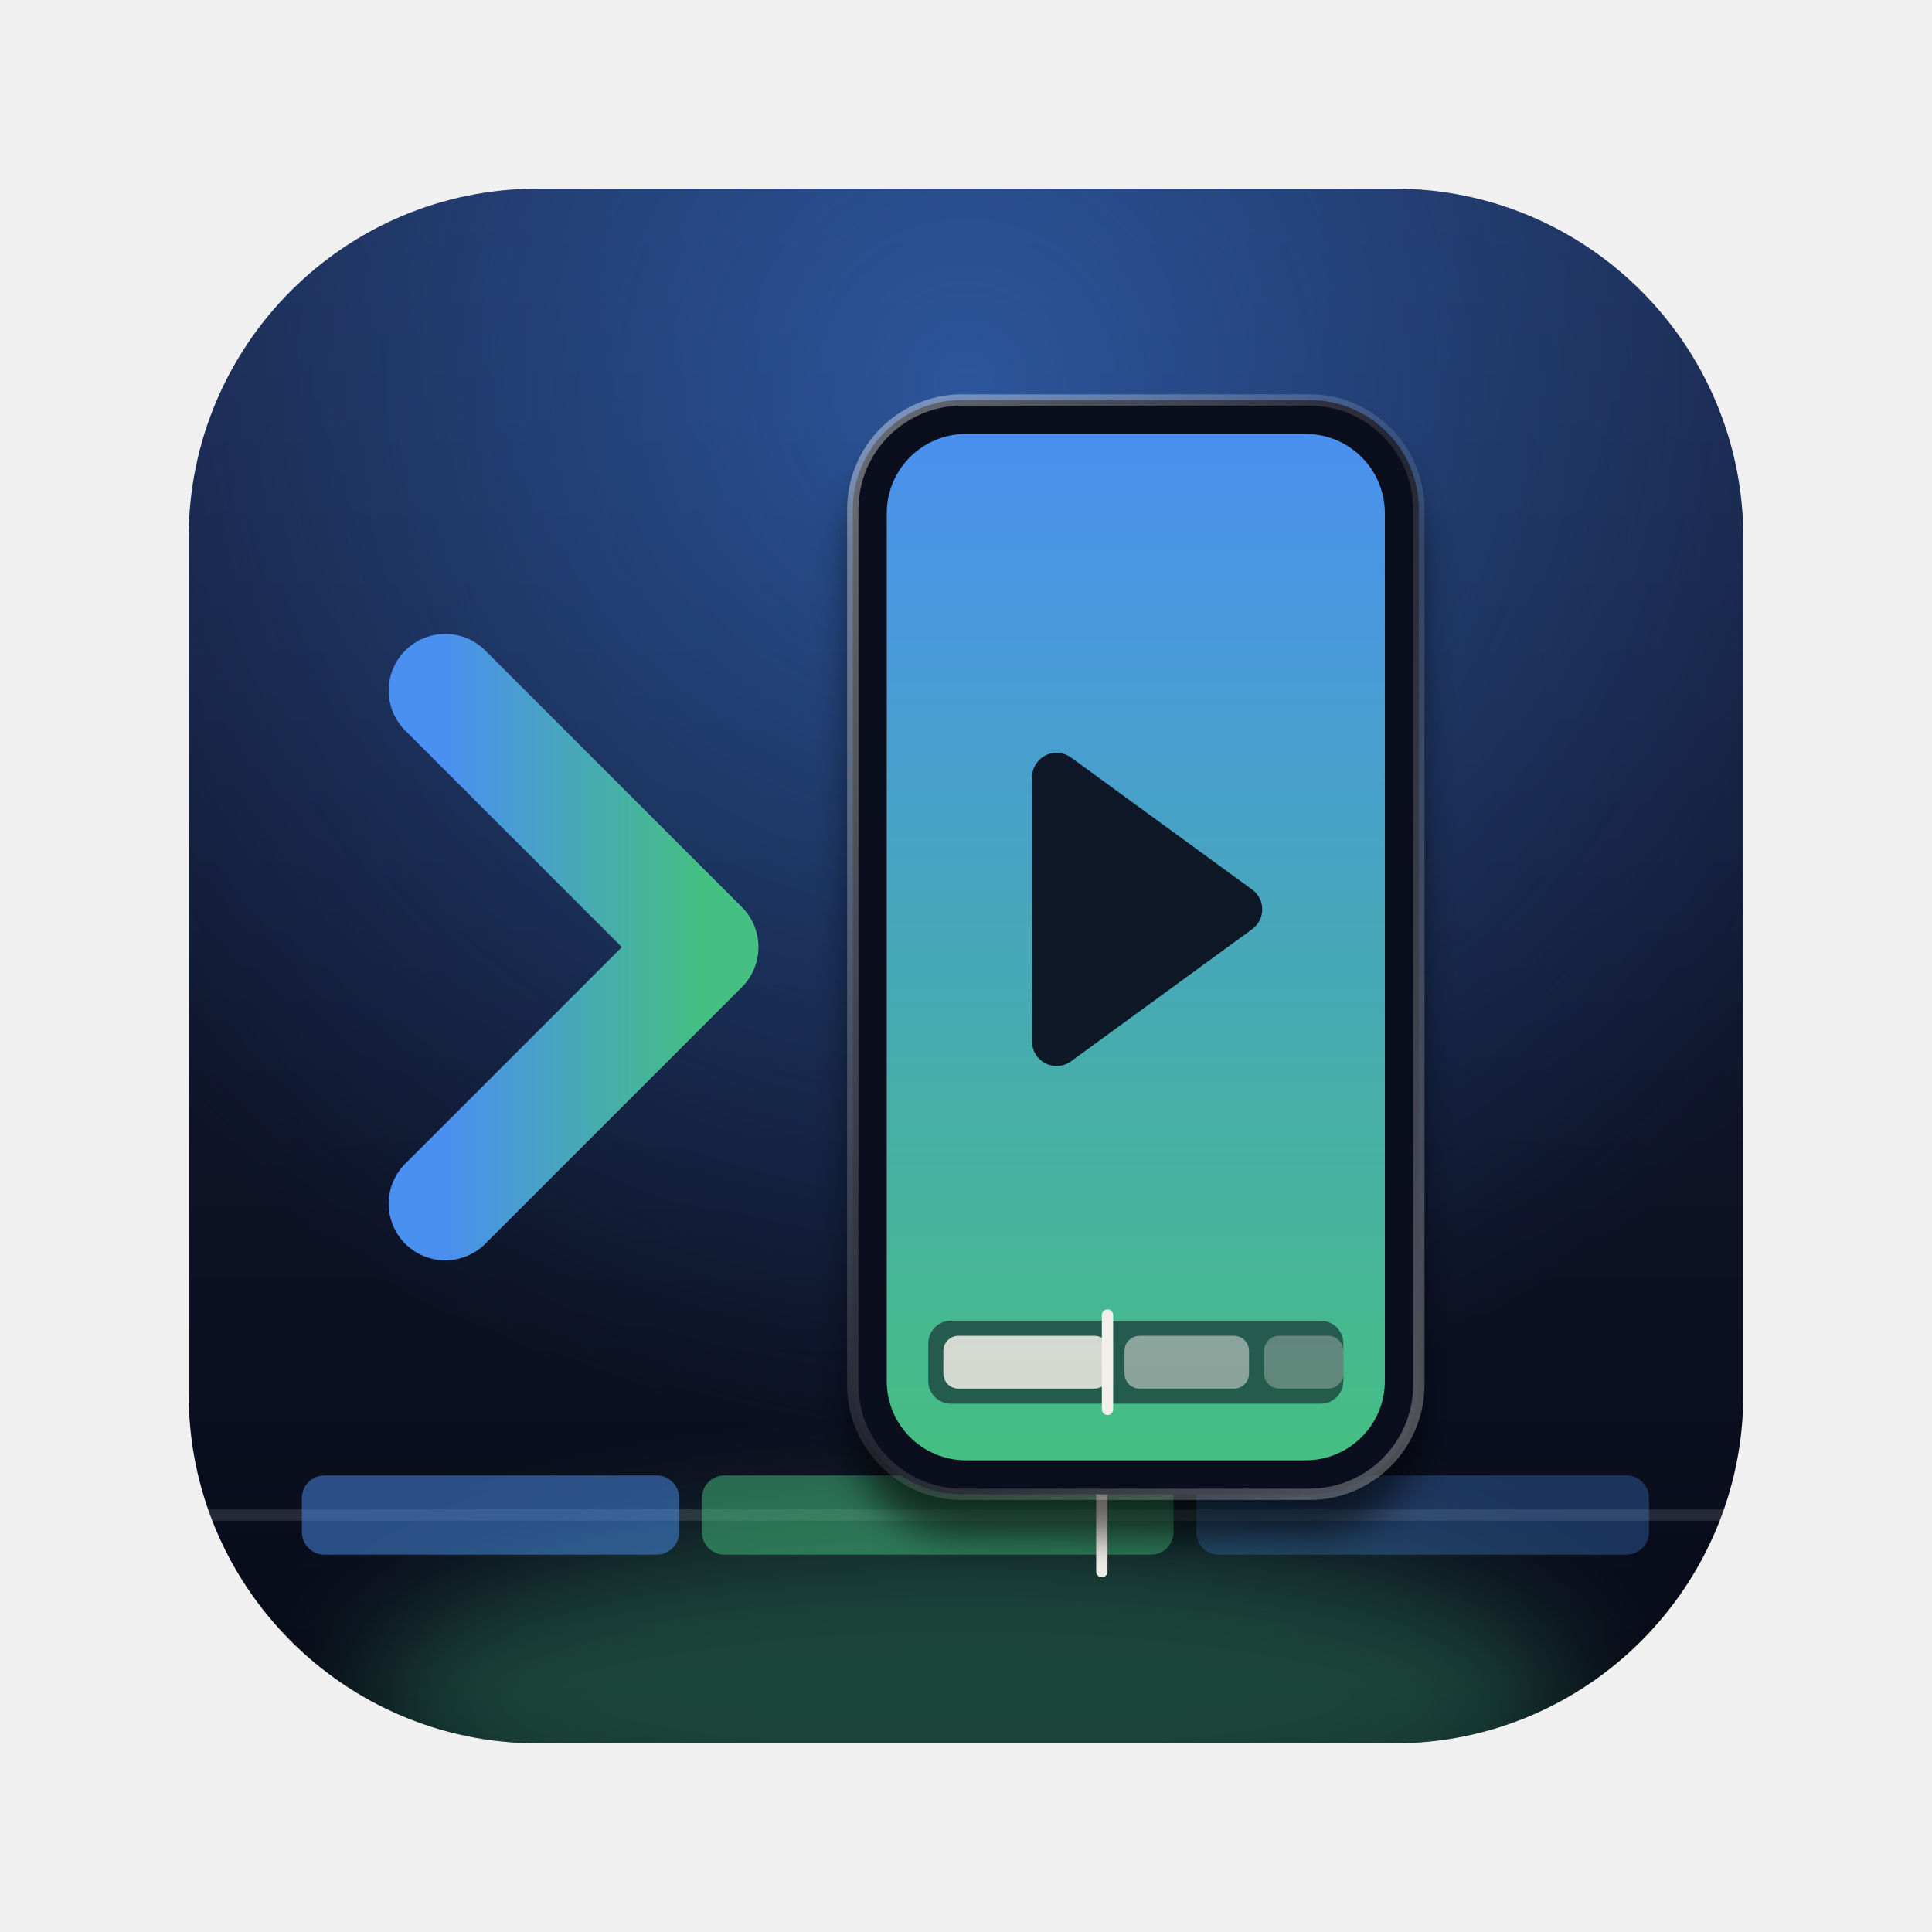
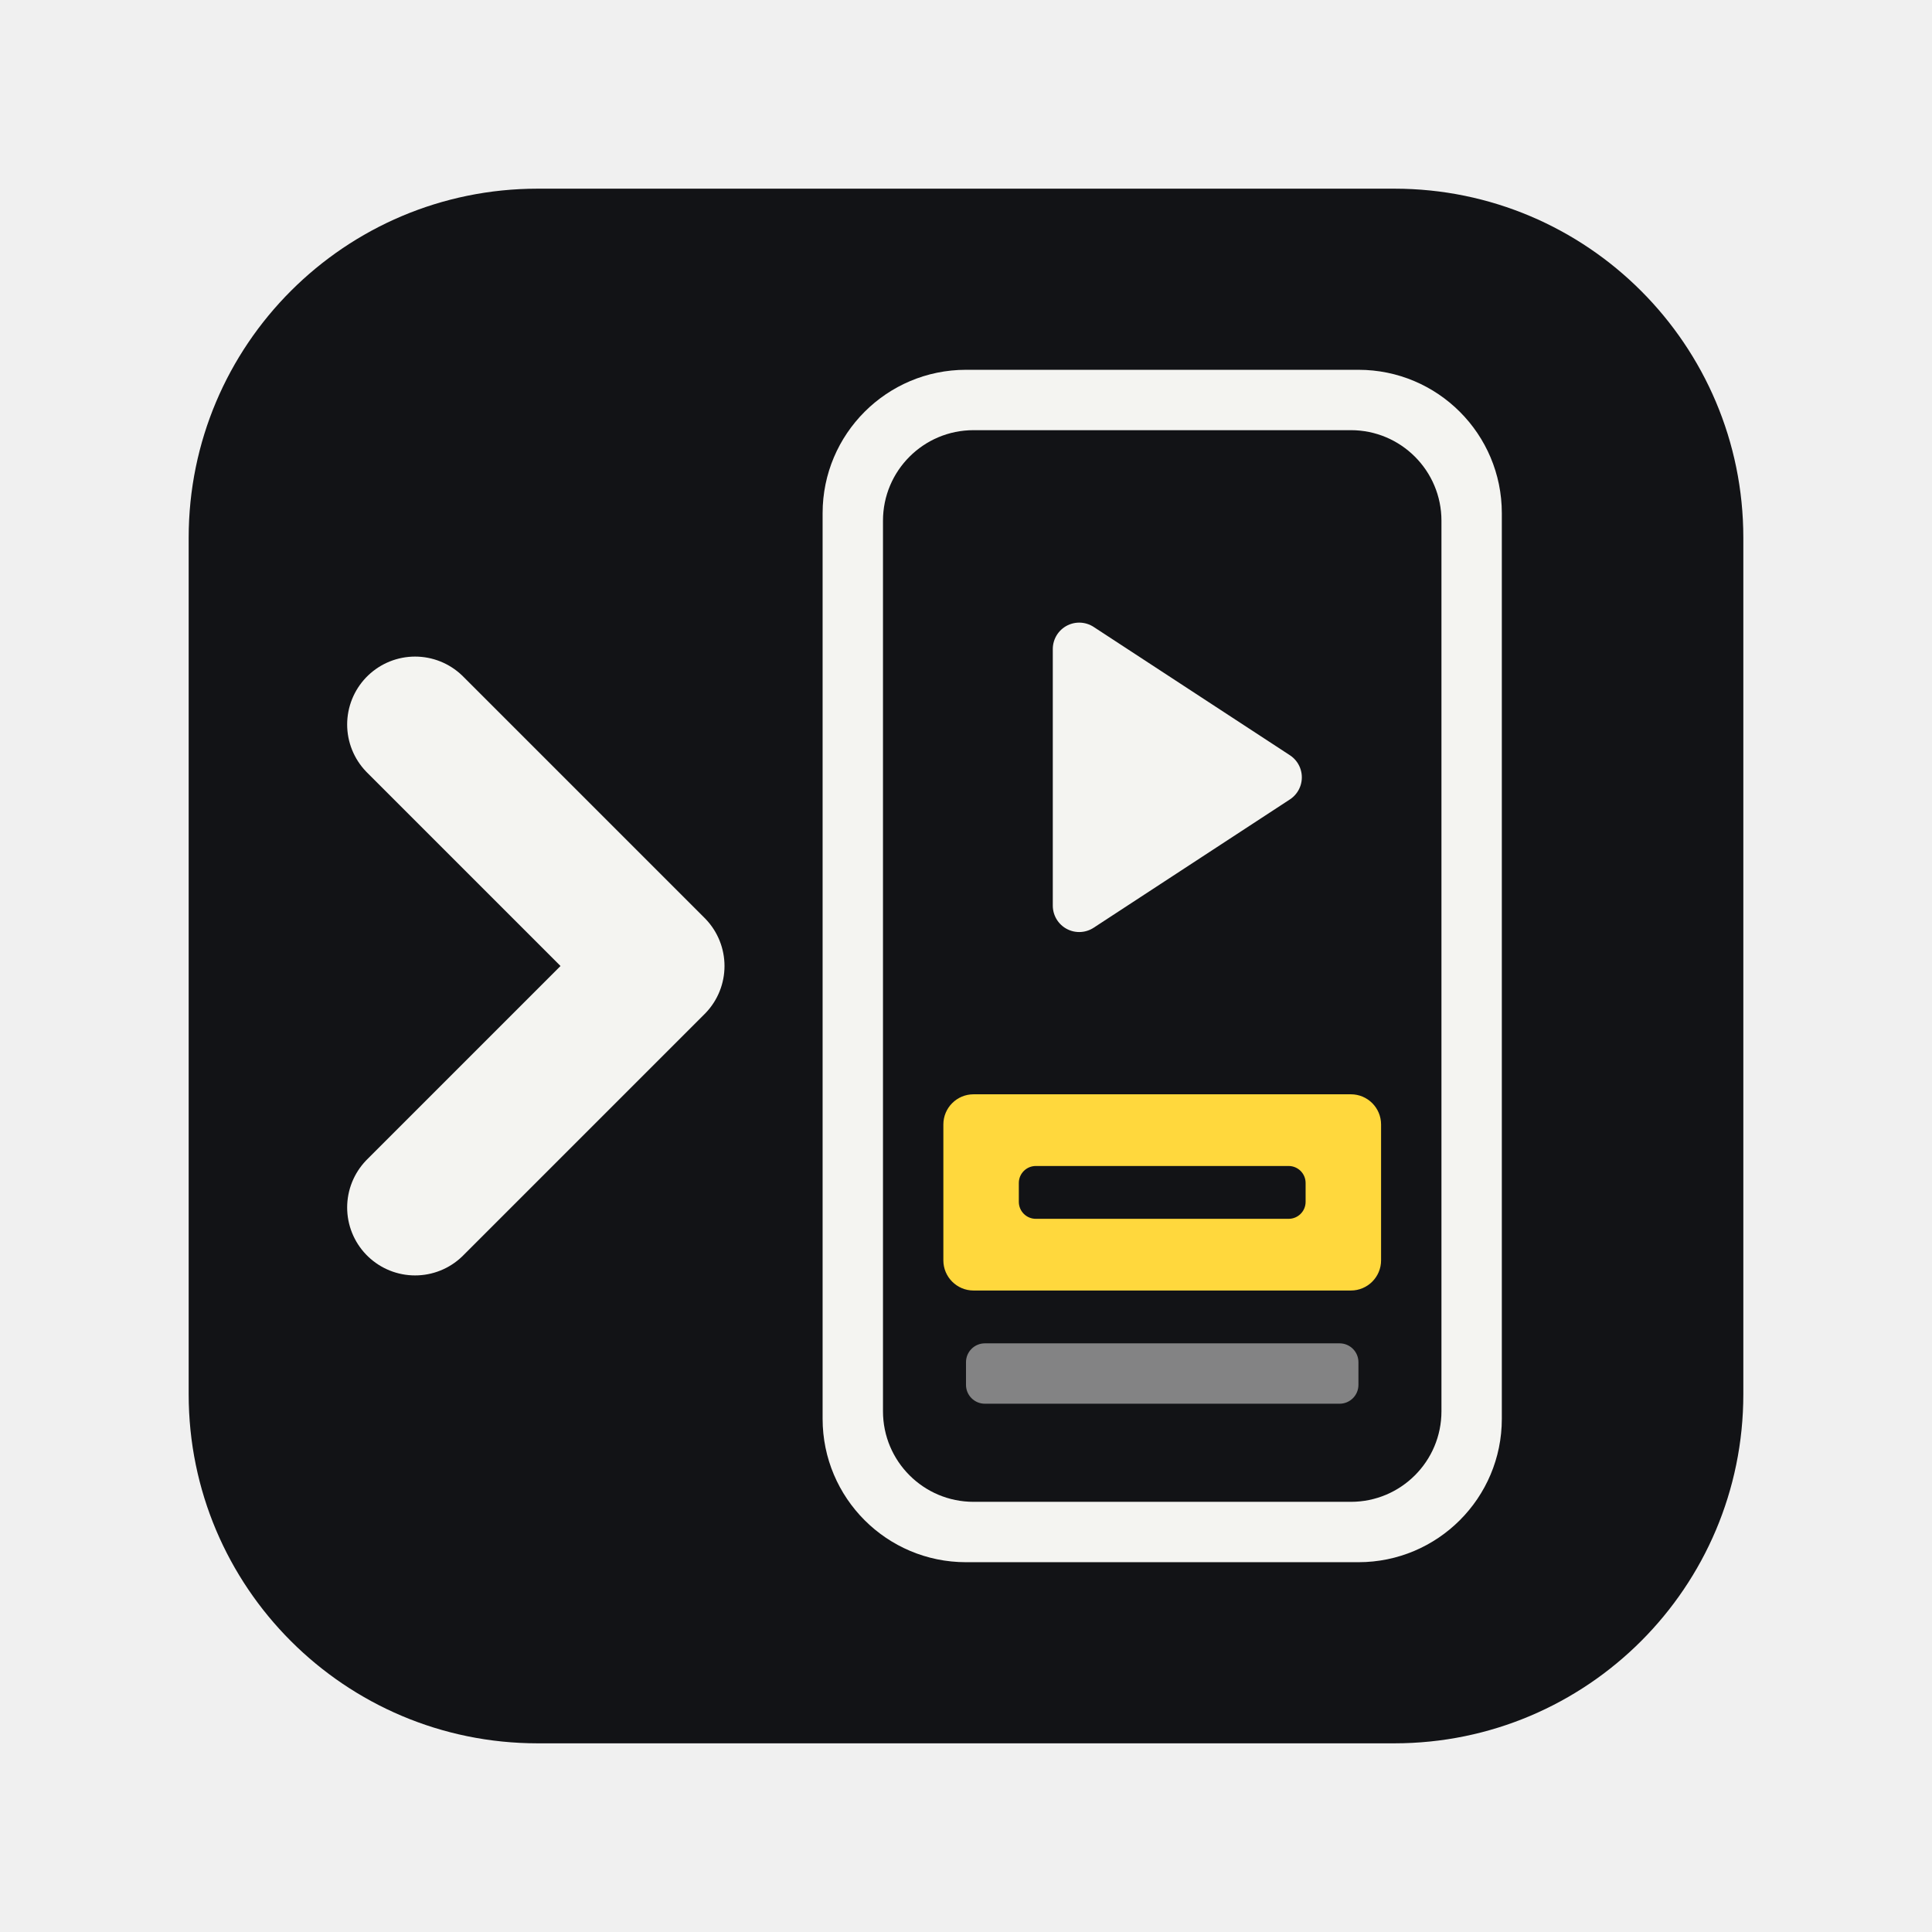
<svg xmlns="http://www.w3.org/2000/svg" viewBox="0 0 1024 1024" width="1024" height="1024">
-   <defs>
-     <clipPath id="tile">
-       <rect x="100" y="100" width="824" height="824" rx="185" />
-     </clipPath>
-     <linearGradient id="stage" x1="0" y1="0" x2="0" y2="1">
-       <stop offset="0" stop-color="#182040" />
-       <stop offset="1" stop-color="#070a16" />
-     </linearGradient>
-     <radialGradient id="glow" cx="0.5" cy="0.12" r="0.7">
-       <stop offset="0" stop-color="#3d84ea" stop-opacity="0.55" />
-       <stop offset="1" stop-color="#3d84ea" stop-opacity="0" />
-     </radialGradient>
-     <linearGradient id="accent" x1="0" y1="0" x2="0" y2="1">
-       <stop offset="0" stop-color="#4a90f0" />
-       <stop offset="1" stop-color="#45bf82" />
-     </linearGradient>
-     <linearGradient id="accentH" x1="0" y1="0" x2="1" y2="0">
-       <stop offset="0" stop-color="#4a90f0" />
-       <stop offset="1" stop-color="#45bf82" />
-     </linearGradient>
-     <linearGradient id="rim" x1="0" y1="0" x2="1" y2="1">
-       <stop offset="0" stop-color="#ffffff" stop-opacity="0.4" />
-       <stop offset="0.5" stop-color="#ffffff" stop-opacity="0.1" />
-       <stop offset="1" stop-color="#ffffff" stop-opacity="0.3" />
-     </linearGradient>
-     <filter id="soft" x="-30%" y="-30%" width="160%" height="160%">
-       <feGaussianBlur stdDeviation="32" />
-     </filter>
-     <filter id="shadow">
-       <feGaussianBlur stdDeviation="10" />
-     </filter>
-   </defs>
-   <g clip-path="url(#tile)">
-     <rect x="100" y="100" width="824" height="824" fill="url(#stage)" />
-     <rect x="100" y="100" width="824" height="824" fill="url(#glow)" />
-     <ellipse cx="512" cy="900" rx="320" ry="90" fill="#45bf82" opacity="0.32" filter="url(#soft)" />
-   </g>
-   <g clip-path="url(#tile)">
-     <rect x="100" y="800" width="824" height="6" fill="#fff" opacity="0.12" />
-     <rect x="160" y="782" width="200" height="42" rx="12" fill="#4a90f0" opacity="0.5" />
-     <rect x="372" y="782" width="250" height="42" rx="12" fill="#45bf82" opacity="0.5" />
-     <rect x="634" y="782" width="240" height="42" rx="12" fill="#4a90f0" opacity="0.3" />
-     <rect x="581" y="770" width="6" height="66" rx="3" fill="#f2eee9" />
-   </g>
-   <path d="M236 366 L372 502 L236 638" fill="none" stroke="url(#accentH)" stroke-width="60" stroke-linecap="round" stroke-linejoin="round" />
-   <g>
-     <rect x="452" y="212" width="300" height="580" rx="58" fill="#000" opacity="0.6" filter="url(#shadow)" transform="translate(0 22)" />
-     <rect x="452" y="212" width="300" height="580" rx="58" fill="#0b0e1c" />
-     <rect x="452" y="212" width="300" height="580" rx="58" fill="none" stroke="url(#rim)" stroke-width="6" />
-     <rect x="470" y="230" width="264" height="544" rx="42" fill="url(#accent)" />
-     <path d="M560 412 L656 482 L560 552 Z" fill="#0a0c1a" stroke="#0a0c1a" stroke-width="26" stroke-linejoin="round" opacity="0.92" />
-     <rect x="492" y="700" width="220" height="44" rx="12" fill="#0a0c1a" opacity="0.55" />
-     <rect x="500" y="708" width="88" height="28" rx="8" fill="#f2eee9" opacity="0.85" />
-     <rect x="596" y="708" width="66" height="28" rx="8" fill="#f2eee9" opacity="0.5" />
-     <rect x="670" y="708" width="42" height="28" rx="8" fill="#f2eee9" opacity="0.3" />
-     <rect x="584" y="694" width="6" height="56" rx="3" fill="#f2eee9" />
-   </g>
+   <rect x="100" y="100" width="824" height="824" rx="185" fill="#121316" />
+   <path d="M220 384 L348 512 L220 640" fill="none" stroke="#F4F4F1" stroke-width="72" stroke-linecap="round" stroke-linejoin="round" />
+   <rect x="436" y="196" width="360" height="632" rx="76" fill="#F4F4F1" />
+   <rect x="468" y="228" width="296" height="568" rx="48" fill="#121316" />
+   <path d="M572 344 L676 412 L572 480 Z" fill="#F4F4F1" stroke="#F4F4F1" stroke-width="28" stroke-linejoin="round" />
+   <rect x="500" y="580" width="232" height="104" rx="16" fill="#FFD83D" />
+   <rect x="540" y="618" width="152" height="28" rx="9" fill="#121316" />
+   <rect x="512" y="712" width="208" height="32" rx="10" fill="#F4F4F1" opacity="0.5" />
</svg>
